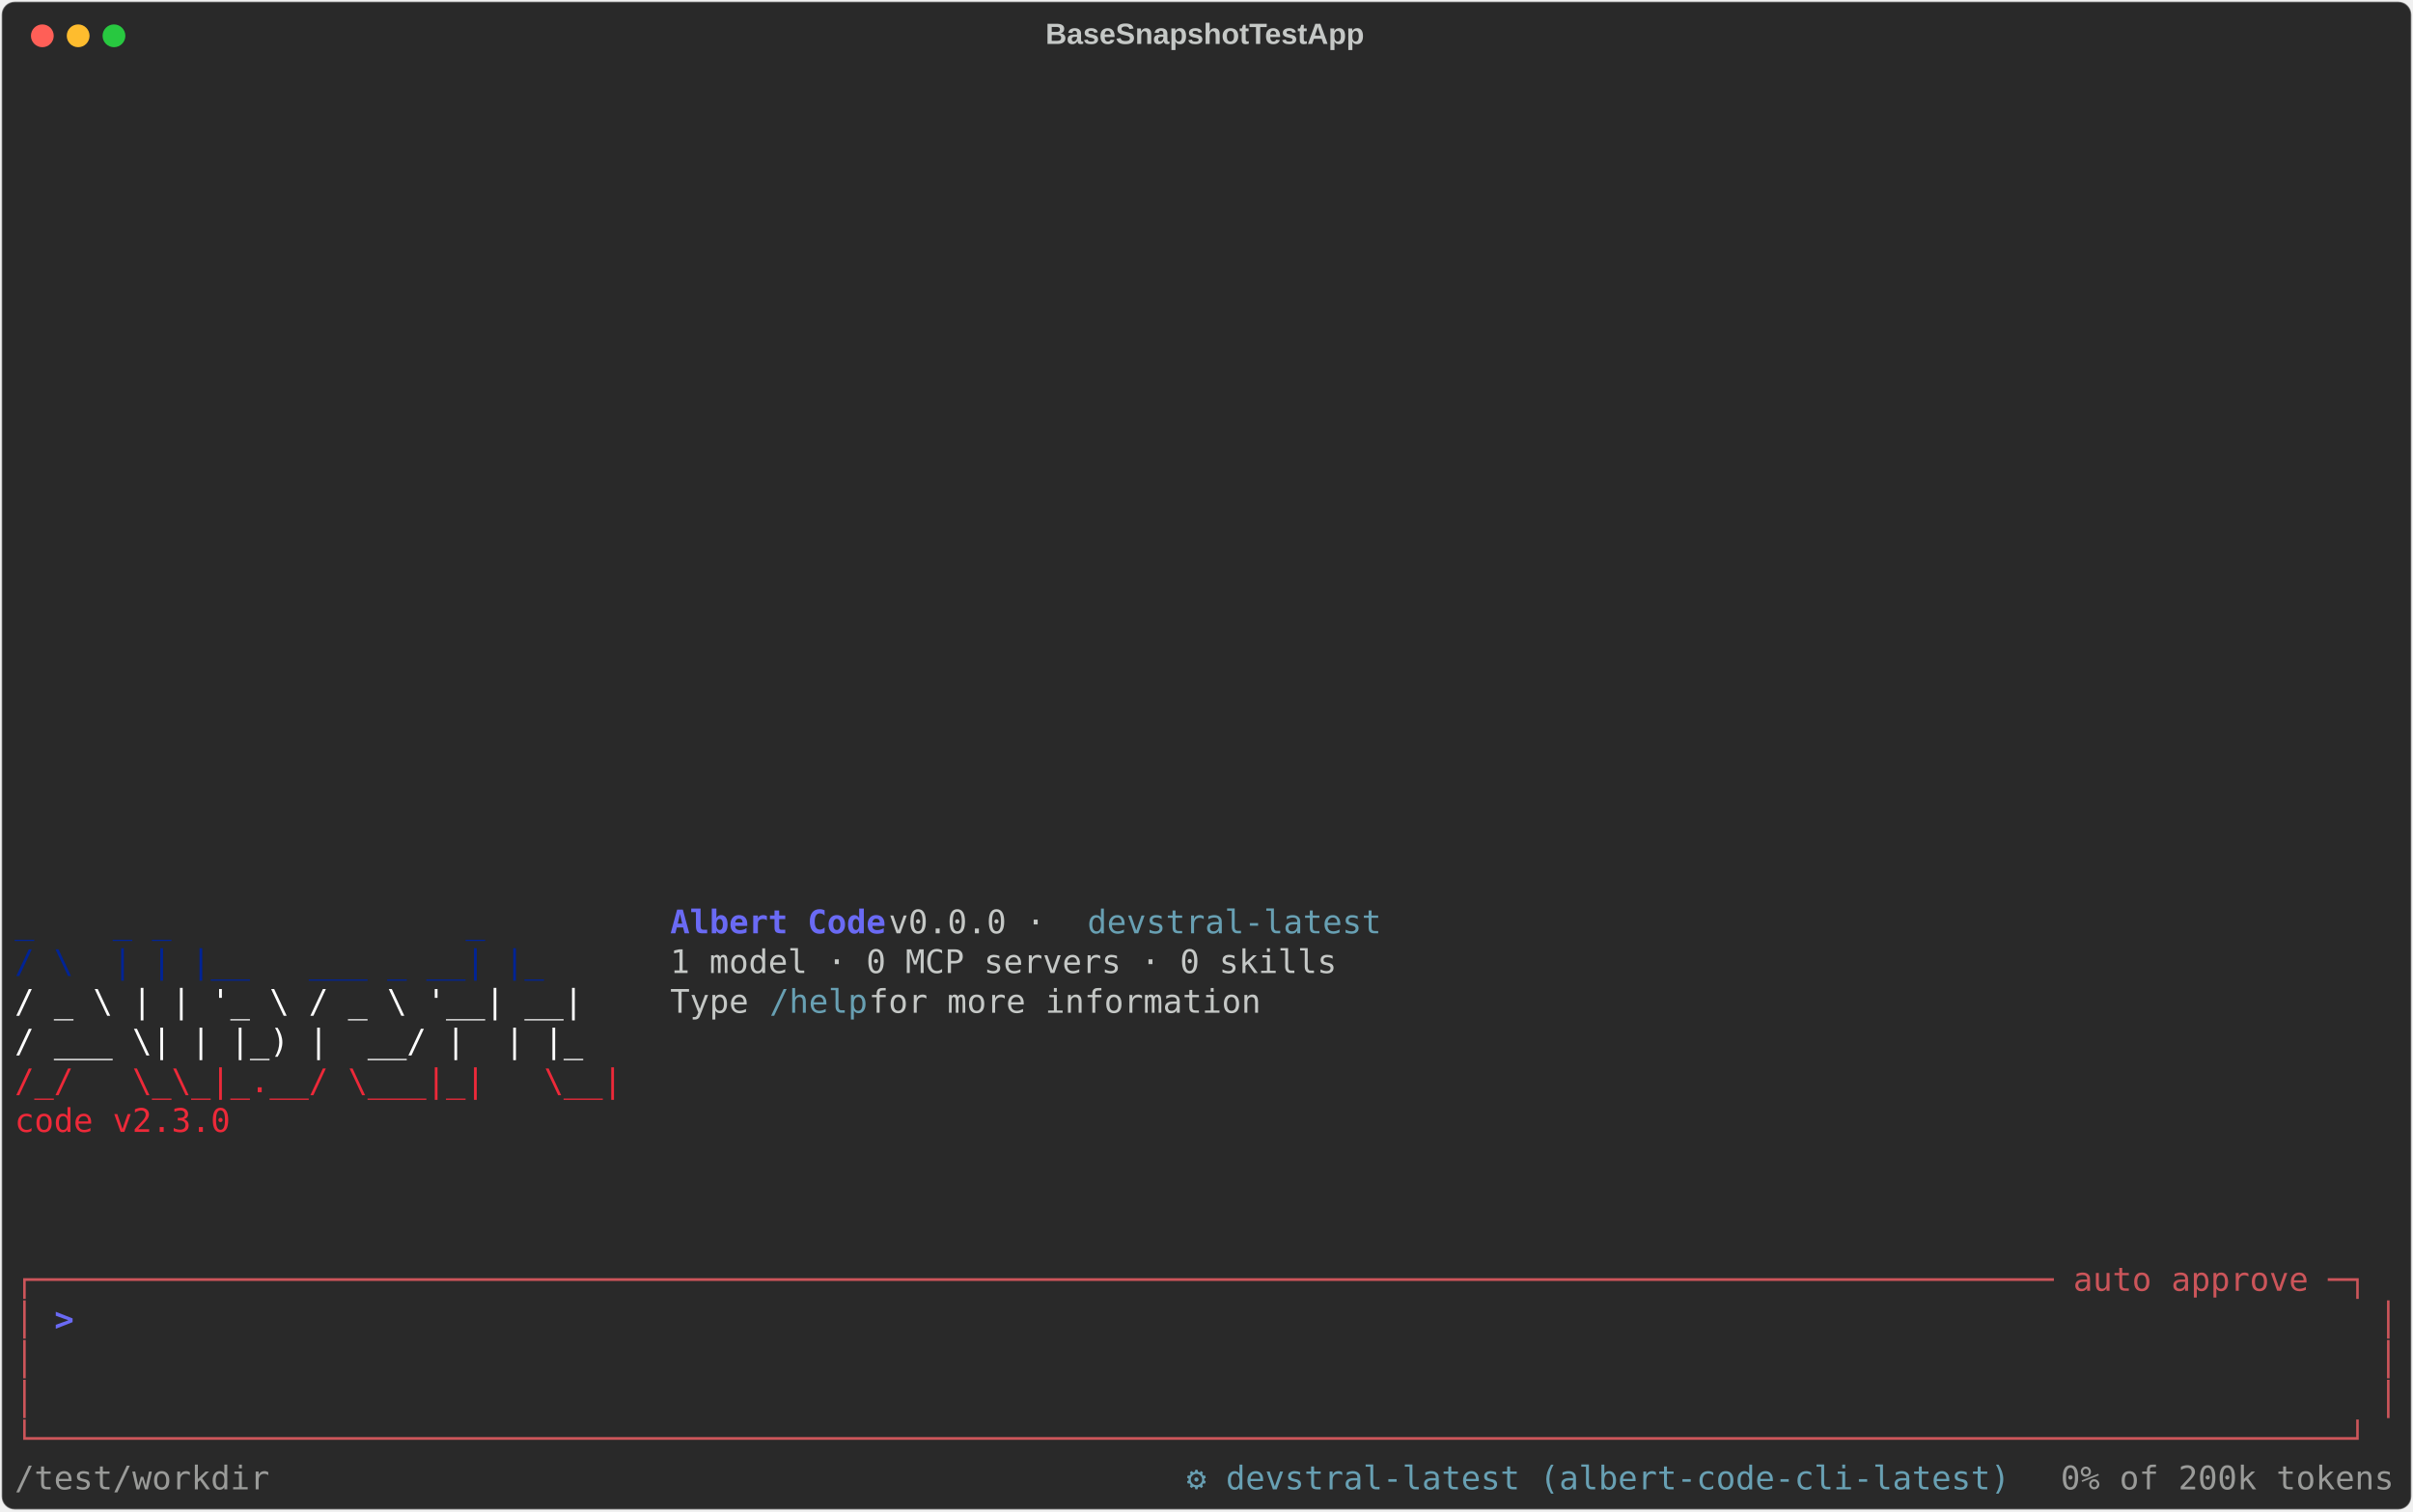
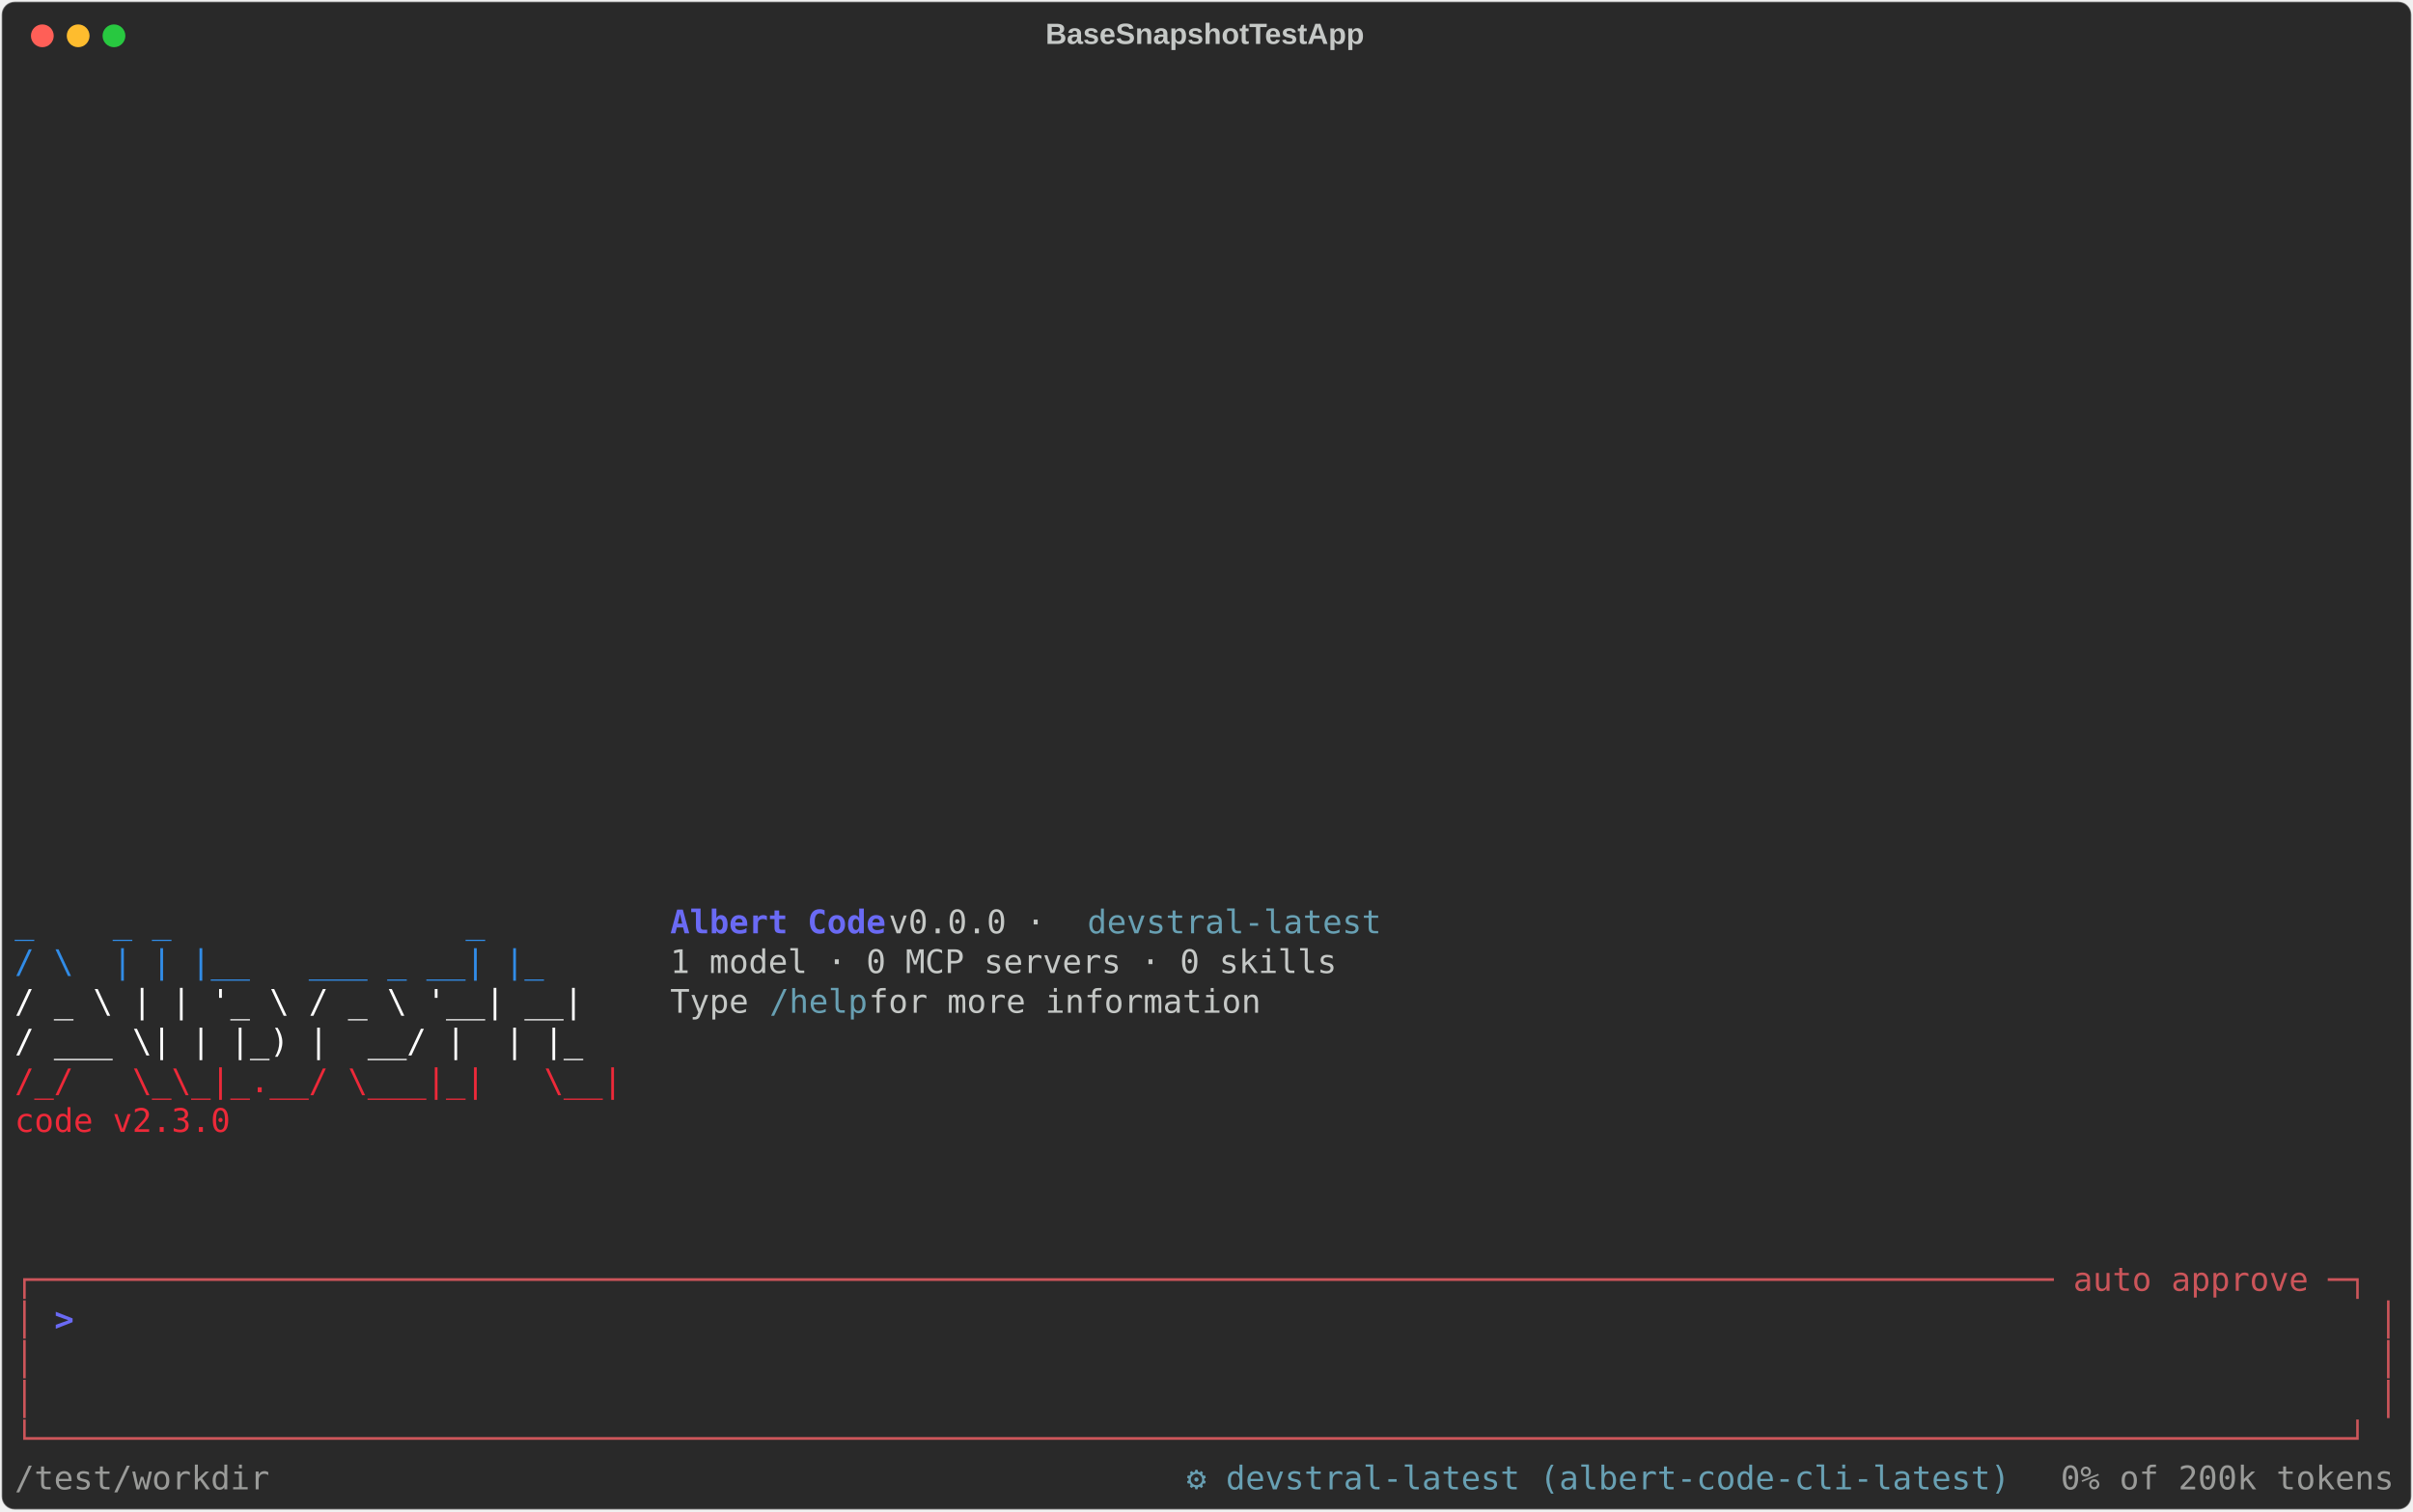
<svg xmlns="http://www.w3.org/2000/svg" class="rich-terminal" viewBox="0 0 1482 928.4">
  <style>

    @font-face {
        font-family: "Fira Code";
        src: local("FiraCode-Regular"),
                url("https://cdnjs.cloudflare.com/ajax/libs/firacode/6.2.0/woff2/FiraCode-Regular.woff2") format("woff2"),
                url("https://cdnjs.cloudflare.com/ajax/libs/firacode/6.2.0/woff/FiraCode-Regular.woff") format("woff");
        font-style: normal;
        font-weight: 400;
    }
    @font-face {
        font-family: "Fira Code";
        src: local("FiraCode-Bold"),
                url("https://cdnjs.cloudflare.com/ajax/libs/firacode/6.2.0/woff2/FiraCode-Bold.woff2") format("woff2"),
                url("https://cdnjs.cloudflare.com/ajax/libs/firacode/6.2.0/woff/FiraCode-Bold.woff") format("woff");
        font-style: bold;
        font-weight: 700;
    }

    .terminal-matrix {
        font-family: Fira Code, monospace;
        font-size: 20px;
        line-height: 24.4px;
        font-variant-east-asian: full-width;
    }

    .terminal-title {
        font-size: 18px;
        font-weight: bold;
        font-family: arial;
    }

    .terminal-r1 { fill: #c5c8c6 }
- .terminal-r2 { fill: #002395 }
+ .terminal-r2 { fill: #318ce7 }
.terminal-r3 { fill: #6a6af4;font-weight: bold }
.terminal-r4 { fill: #68a0b3 }
.terminal-r5 { fill: #ffffff }
.terminal-r6 { fill: #ed2939 }
.terminal-r7 { fill: #cc555a }
.terminal-r8 { fill: #9a9b99 }
    </style>
  <defs>
    <clipPath id="terminal-clip-terminal">
      <rect x="0" y="0" width="1463.0" height="877.4" />
    </clipPath>
    <clipPath id="terminal-line-0">
      <rect x="0" y="1.5" width="1464" height="24.65" />
    </clipPath>
    <clipPath id="terminal-line-1">
      <rect x="0" y="25.9" width="1464" height="24.65" />
    </clipPath>
    <clipPath id="terminal-line-2">
      <rect x="0" y="50.3" width="1464" height="24.65" />
    </clipPath>
    <clipPath id="terminal-line-3">
      <rect x="0" y="74.7" width="1464" height="24.65" />
    </clipPath>
    <clipPath id="terminal-line-4">
      <rect x="0" y="99.1" width="1464" height="24.65" />
    </clipPath>
    <clipPath id="terminal-line-5">
      <rect x="0" y="123.5" width="1464" height="24.65" />
    </clipPath>
    <clipPath id="terminal-line-6">
      <rect x="0" y="147.9" width="1464" height="24.65" />
    </clipPath>
    <clipPath id="terminal-line-7">
      <rect x="0" y="172.3" width="1464" height="24.65" />
    </clipPath>
    <clipPath id="terminal-line-8">
      <rect x="0" y="196.7" width="1464" height="24.65" />
    </clipPath>
    <clipPath id="terminal-line-9">
      <rect x="0" y="221.1" width="1464" height="24.65" />
    </clipPath>
    <clipPath id="terminal-line-10">
      <rect x="0" y="245.5" width="1464" height="24.65" />
    </clipPath>
    <clipPath id="terminal-line-11">
      <rect x="0" y="269.9" width="1464" height="24.65" />
    </clipPath>
    <clipPath id="terminal-line-12">
      <rect x="0" y="294.3" width="1464" height="24.65" />
    </clipPath>
    <clipPath id="terminal-line-13">
      <rect x="0" y="318.7" width="1464" height="24.65" />
    </clipPath>
    <clipPath id="terminal-line-14">
      <rect x="0" y="343.1" width="1464" height="24.65" />
    </clipPath>
    <clipPath id="terminal-line-15">
      <rect x="0" y="367.5" width="1464" height="24.65" />
    </clipPath>
    <clipPath id="terminal-line-16">
      <rect x="0" y="391.9" width="1464" height="24.65" />
    </clipPath>
    <clipPath id="terminal-line-17">
      <rect x="0" y="416.3" width="1464" height="24.65" />
    </clipPath>
    <clipPath id="terminal-line-18">
      <rect x="0" y="440.7" width="1464" height="24.65" />
    </clipPath>
    <clipPath id="terminal-line-19">
      <rect x="0" y="465.1" width="1464" height="24.65" />
    </clipPath>
    <clipPath id="terminal-line-20">
      <rect x="0" y="489.5" width="1464" height="24.65" />
    </clipPath>
    <clipPath id="terminal-line-21">
      <rect x="0" y="513.9" width="1464" height="24.65" />
    </clipPath>
    <clipPath id="terminal-line-22">
      <rect x="0" y="538.3" width="1464" height="24.65" />
    </clipPath>
    <clipPath id="terminal-line-23">
      <rect x="0" y="562.7" width="1464" height="24.65" />
    </clipPath>
    <clipPath id="terminal-line-24">
      <rect x="0" y="587.1" width="1464" height="24.65" />
    </clipPath>
    <clipPath id="terminal-line-25">
      <rect x="0" y="611.5" width="1464" height="24.65" />
    </clipPath>
    <clipPath id="terminal-line-26">
      <rect x="0" y="635.9" width="1464" height="24.65" />
    </clipPath>
    <clipPath id="terminal-line-27">
      <rect x="0" y="660.3" width="1464" height="24.65" />
    </clipPath>
    <clipPath id="terminal-line-28">
      <rect x="0" y="684.7" width="1464" height="24.65" />
    </clipPath>
    <clipPath id="terminal-line-29">
      <rect x="0" y="709.1" width="1464" height="24.65" />
    </clipPath>
    <clipPath id="terminal-line-30">
      <rect x="0" y="733.5" width="1464" height="24.65" />
    </clipPath>
    <clipPath id="terminal-line-31">
      <rect x="0" y="757.9" width="1464" height="24.65" />
    </clipPath>
    <clipPath id="terminal-line-32">
      <rect x="0" y="782.3" width="1464" height="24.65" />
    </clipPath>
    <clipPath id="terminal-line-33">
      <rect x="0" y="806.7" width="1464" height="24.65" />
    </clipPath>
    <clipPath id="terminal-line-34">
      <rect x="0" y="831.1" width="1464" height="24.65" />
    </clipPath>
  </defs>
  <rect fill="#292929" stroke="rgba(255,255,255,0.35)" stroke-width="1" x="1" y="1" width="1480" height="926.4" rx="8" />
  <text class="terminal-title" fill="#c5c8c6" text-anchor="middle" x="740" y="27">BaseSnapshotTestApp</text>
  <g transform="translate(26,22)">
    <circle cx="0" cy="0" r="7" fill="#ff5f57" />
    <circle cx="22" cy="0" r="7" fill="#febc2e" />
    <circle cx="44" cy="0" r="7" fill="#28c840" />
  </g>
  <g transform="translate(9, 41)" clip-path="url(#terminal-clip-terminal)">
    <g class="terminal-matrix">
      <text class="terminal-r1" x="1464" y="20" textLength="12.2" clip-path="url(#terminal-line-0)">
</text>
      <text class="terminal-r1" x="1464" y="44.4" textLength="12.2" clip-path="url(#terminal-line-1)">
</text>
      <text class="terminal-r1" x="1464" y="68.8" textLength="12.2" clip-path="url(#terminal-line-2)">
</text>
      <text class="terminal-r1" x="1464" y="93.2" textLength="12.2" clip-path="url(#terminal-line-3)">
</text>
      <text class="terminal-r1" x="1464" y="117.6" textLength="12.2" clip-path="url(#terminal-line-4)">
</text>
      <text class="terminal-r1" x="1464" y="142" textLength="12.2" clip-path="url(#terminal-line-5)">
</text>
      <text class="terminal-r1" x="1464" y="166.4" textLength="12.2" clip-path="url(#terminal-line-6)">
</text>
      <text class="terminal-r1" x="1464" y="190.8" textLength="12.2" clip-path="url(#terminal-line-7)">
</text>
      <text class="terminal-r1" x="1464" y="215.2" textLength="12.2" clip-path="url(#terminal-line-8)">
</text>
      <text class="terminal-r1" x="1464" y="239.6" textLength="12.2" clip-path="url(#terminal-line-9)">
</text>
      <text class="terminal-r1" x="1464" y="264" textLength="12.2" clip-path="url(#terminal-line-10)">
</text>
      <text class="terminal-r1" x="1464" y="288.4" textLength="12.2" clip-path="url(#terminal-line-11)">
</text>
      <text class="terminal-r1" x="1464" y="312.8" textLength="12.2" clip-path="url(#terminal-line-12)">
</text>
      <text class="terminal-r1" x="1464" y="337.2" textLength="12.2" clip-path="url(#terminal-line-13)">
</text>
      <text class="terminal-r1" x="1464" y="361.6" textLength="12.2" clip-path="url(#terminal-line-14)">
</text>
      <text class="terminal-r1" x="1464" y="386" textLength="12.2" clip-path="url(#terminal-line-15)">
</text>
      <text class="terminal-r1" x="1464" y="410.4" textLength="12.2" clip-path="url(#terminal-line-16)">
</text>
      <text class="terminal-r1" x="1464" y="434.8" textLength="12.2" clip-path="url(#terminal-line-17)">
</text>
      <text class="terminal-r1" x="1464" y="459.2" textLength="12.2" clip-path="url(#terminal-line-18)">
</text>
      <text class="terminal-r1" x="1464" y="483.6" textLength="12.2" clip-path="url(#terminal-line-19)">
</text>
      <text class="terminal-r1" x="1464" y="508" textLength="12.2" clip-path="url(#terminal-line-20)">
</text>
      <text class="terminal-r2" x="0" y="532.4" textLength="378.2" clip-path="url(#terminal-line-21)">    _    _ _               _   </text>
      <text class="terminal-r3" x="402.6" y="532.4" textLength="134.2" clip-path="url(#terminal-line-21)">Albert Code</text>
      <text class="terminal-r1" x="536.8" y="532.4" textLength="122" clip-path="url(#terminal-line-21)"> v0.0.0 · </text>
      <text class="terminal-r4" x="658.8" y="532.4" textLength="183" clip-path="url(#terminal-line-21)">devstral-latest</text>
      <text class="terminal-r1" x="1464" y="532.4" textLength="12.2" clip-path="url(#terminal-line-21)">
</text>
      <text class="terminal-r2" x="0" y="556.8" textLength="378.2" clip-path="url(#terminal-line-22)">   / \  | | |__   ___ _ __| |_ </text>
      <text class="terminal-r1" x="402.6" y="556.8" textLength="414.8" clip-path="url(#terminal-line-22)">1 model · 0 MCP servers · 0 skills</text>
      <text class="terminal-r1" x="1464" y="556.8" textLength="12.2" clip-path="url(#terminal-line-22)">
</text>
      <text class="terminal-r5" x="0" y="581.2" textLength="378.2" clip-path="url(#terminal-line-23)">  / _ \ | | '_ \ / _ \ '__| __|</text>
      <text class="terminal-r1" x="402.6" y="581.2" textLength="61" clip-path="url(#terminal-line-23)">Type </text>
      <text class="terminal-r4" x="463.6" y="581.2" textLength="61" clip-path="url(#terminal-line-23)">/help</text>
      <text class="terminal-r1" x="524.6" y="581.2" textLength="256.2" clip-path="url(#terminal-line-23)"> for more information</text>
      <text class="terminal-r1" x="1464" y="581.2" textLength="12.2" clip-path="url(#terminal-line-23)">
</text>
      <text class="terminal-r5" x="0" y="605.6" textLength="378.2" clip-path="url(#terminal-line-24)"> / ___ \| | |_) |  __/ |  | |_ </text>
      <text class="terminal-r1" x="1464" y="605.6" textLength="12.2" clip-path="url(#terminal-line-24)">
</text>
      <text class="terminal-r6" x="0" y="630" textLength="378.2" clip-path="url(#terminal-line-25)">/_/   \_\_|_.__/ \___|_|   \__|</text>
      <text class="terminal-r1" x="1464" y="630" textLength="12.2" clip-path="url(#terminal-line-25)">
</text>
      <text class="terminal-r6" x="0" y="654.4" textLength="353.8" clip-path="url(#terminal-line-26)">                  code v2.3.0</text>
      <text class="terminal-r1" x="1464" y="654.4" textLength="12.2" clip-path="url(#terminal-line-26)">
</text>
      <text class="terminal-r1" x="1464" y="678.8" textLength="12.2" clip-path="url(#terminal-line-27)">
</text>
      <text class="terminal-r1" x="1464" y="703.2" textLength="12.2" clip-path="url(#terminal-line-28)">
</text>
      <text class="terminal-r1" x="1464" y="727.6" textLength="12.2" clip-path="url(#terminal-line-29)">
</text>
      <text class="terminal-r7" x="0" y="752" textLength="1464" clip-path="url(#terminal-line-30)">┌─────────────────────────────────────────────────────────────────────────────────────────────────────── auto approve ─┐</text>
      <text class="terminal-r1" x="1464" y="752" textLength="12.2" clip-path="url(#terminal-line-30)">
</text>
      <text class="terminal-r7" x="0" y="776.4" textLength="12.2" clip-path="url(#terminal-line-31)">│</text>
      <text class="terminal-r3" x="24.4" y="776.4" textLength="12.2" clip-path="url(#terminal-line-31)">&gt;</text>
      <text class="terminal-r7" x="1451.8" y="776.4" textLength="12.2" clip-path="url(#terminal-line-31)">│</text>
      <text class="terminal-r1" x="1464" y="776.4" textLength="12.2" clip-path="url(#terminal-line-31)">
</text>
      <text class="terminal-r7" x="0" y="800.8" textLength="12.2" clip-path="url(#terminal-line-32)">│</text>
      <text class="terminal-r7" x="1451.8" y="800.8" textLength="12.2" clip-path="url(#terminal-line-32)">│</text>
      <text class="terminal-r1" x="1464" y="800.8" textLength="12.2" clip-path="url(#terminal-line-32)">
</text>
      <text class="terminal-r7" x="0" y="825.2" textLength="12.2" clip-path="url(#terminal-line-33)">│</text>
      <text class="terminal-r7" x="1451.8" y="825.2" textLength="12.2" clip-path="url(#terminal-line-33)">│</text>
      <text class="terminal-r1" x="1464" y="825.2" textLength="12.2" clip-path="url(#terminal-line-33)">
</text>
      <text class="terminal-r7" x="0" y="849.6" textLength="1464" clip-path="url(#terminal-line-34)">└──────────────────────────────────────────────────────────────────────────────────────────────────────────────────────┘</text>
      <text class="terminal-r1" x="1464" y="849.6" textLength="12.2" clip-path="url(#terminal-line-34)">
</text>
      <text class="terminal-r8" x="0" y="874" textLength="158.6" clip-path="url(#terminal-line-35)">/test/workdir</text>
      <text class="terminal-r4" x="719.8" y="874" textLength="512.4" clip-path="url(#terminal-line-35)">⚙ devstral-latest (albert-code-cli-latest)</text>
      <text class="terminal-r8" x="1256.6" y="874" textLength="207.4" clip-path="url(#terminal-line-35)">0% of 200k tokens</text>
    </g>
  </g>
</svg>
